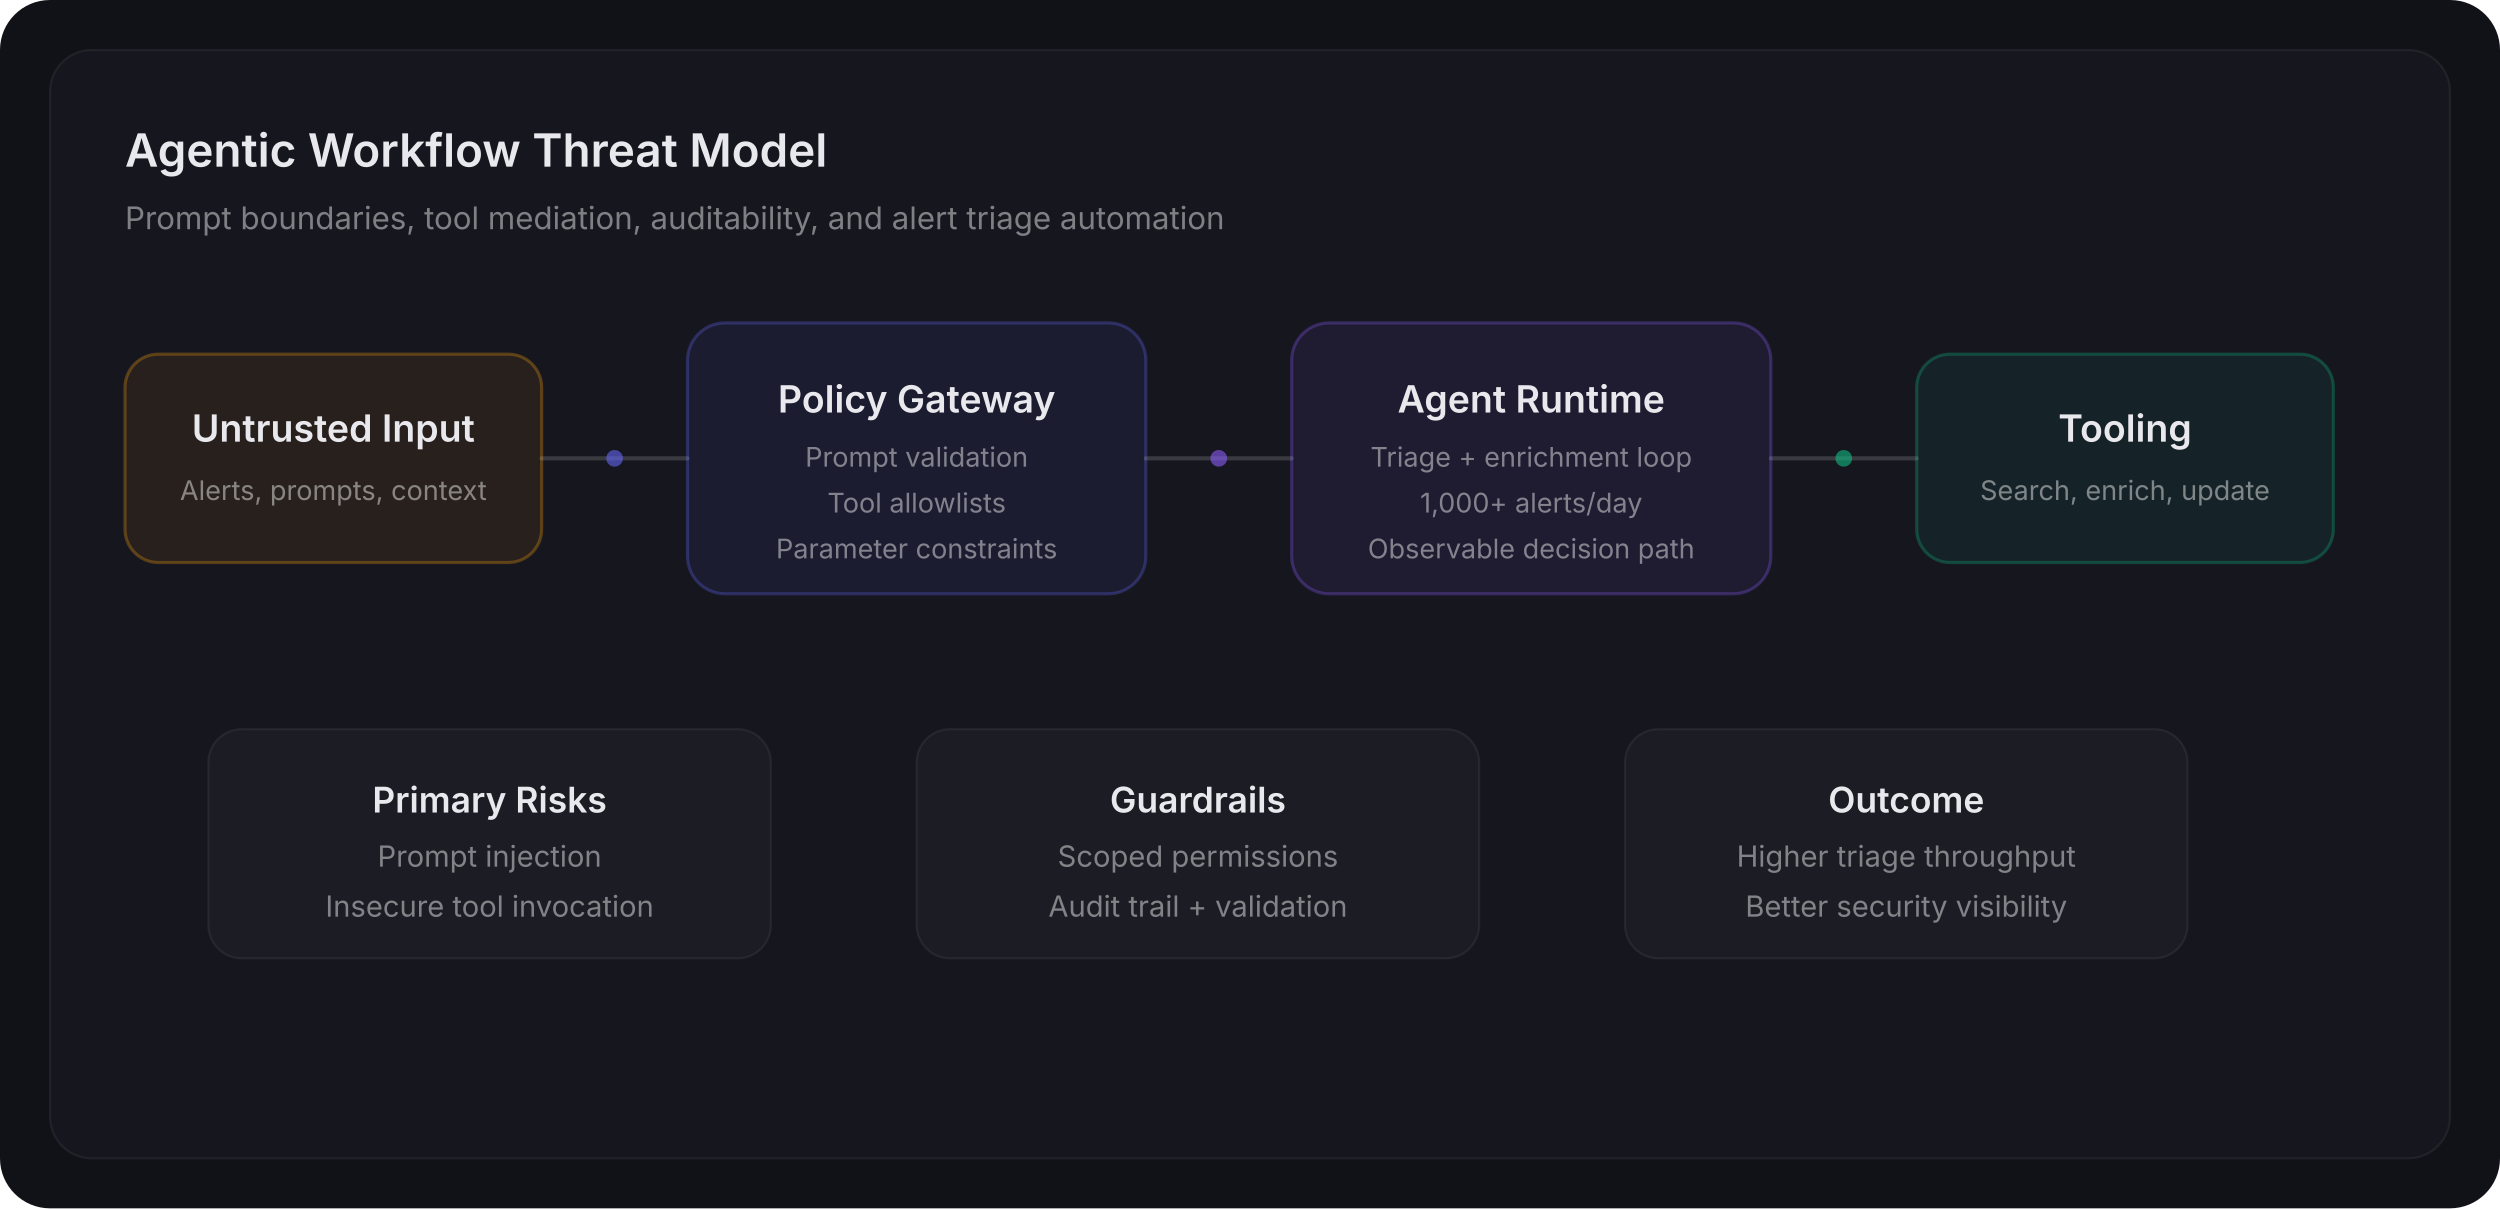
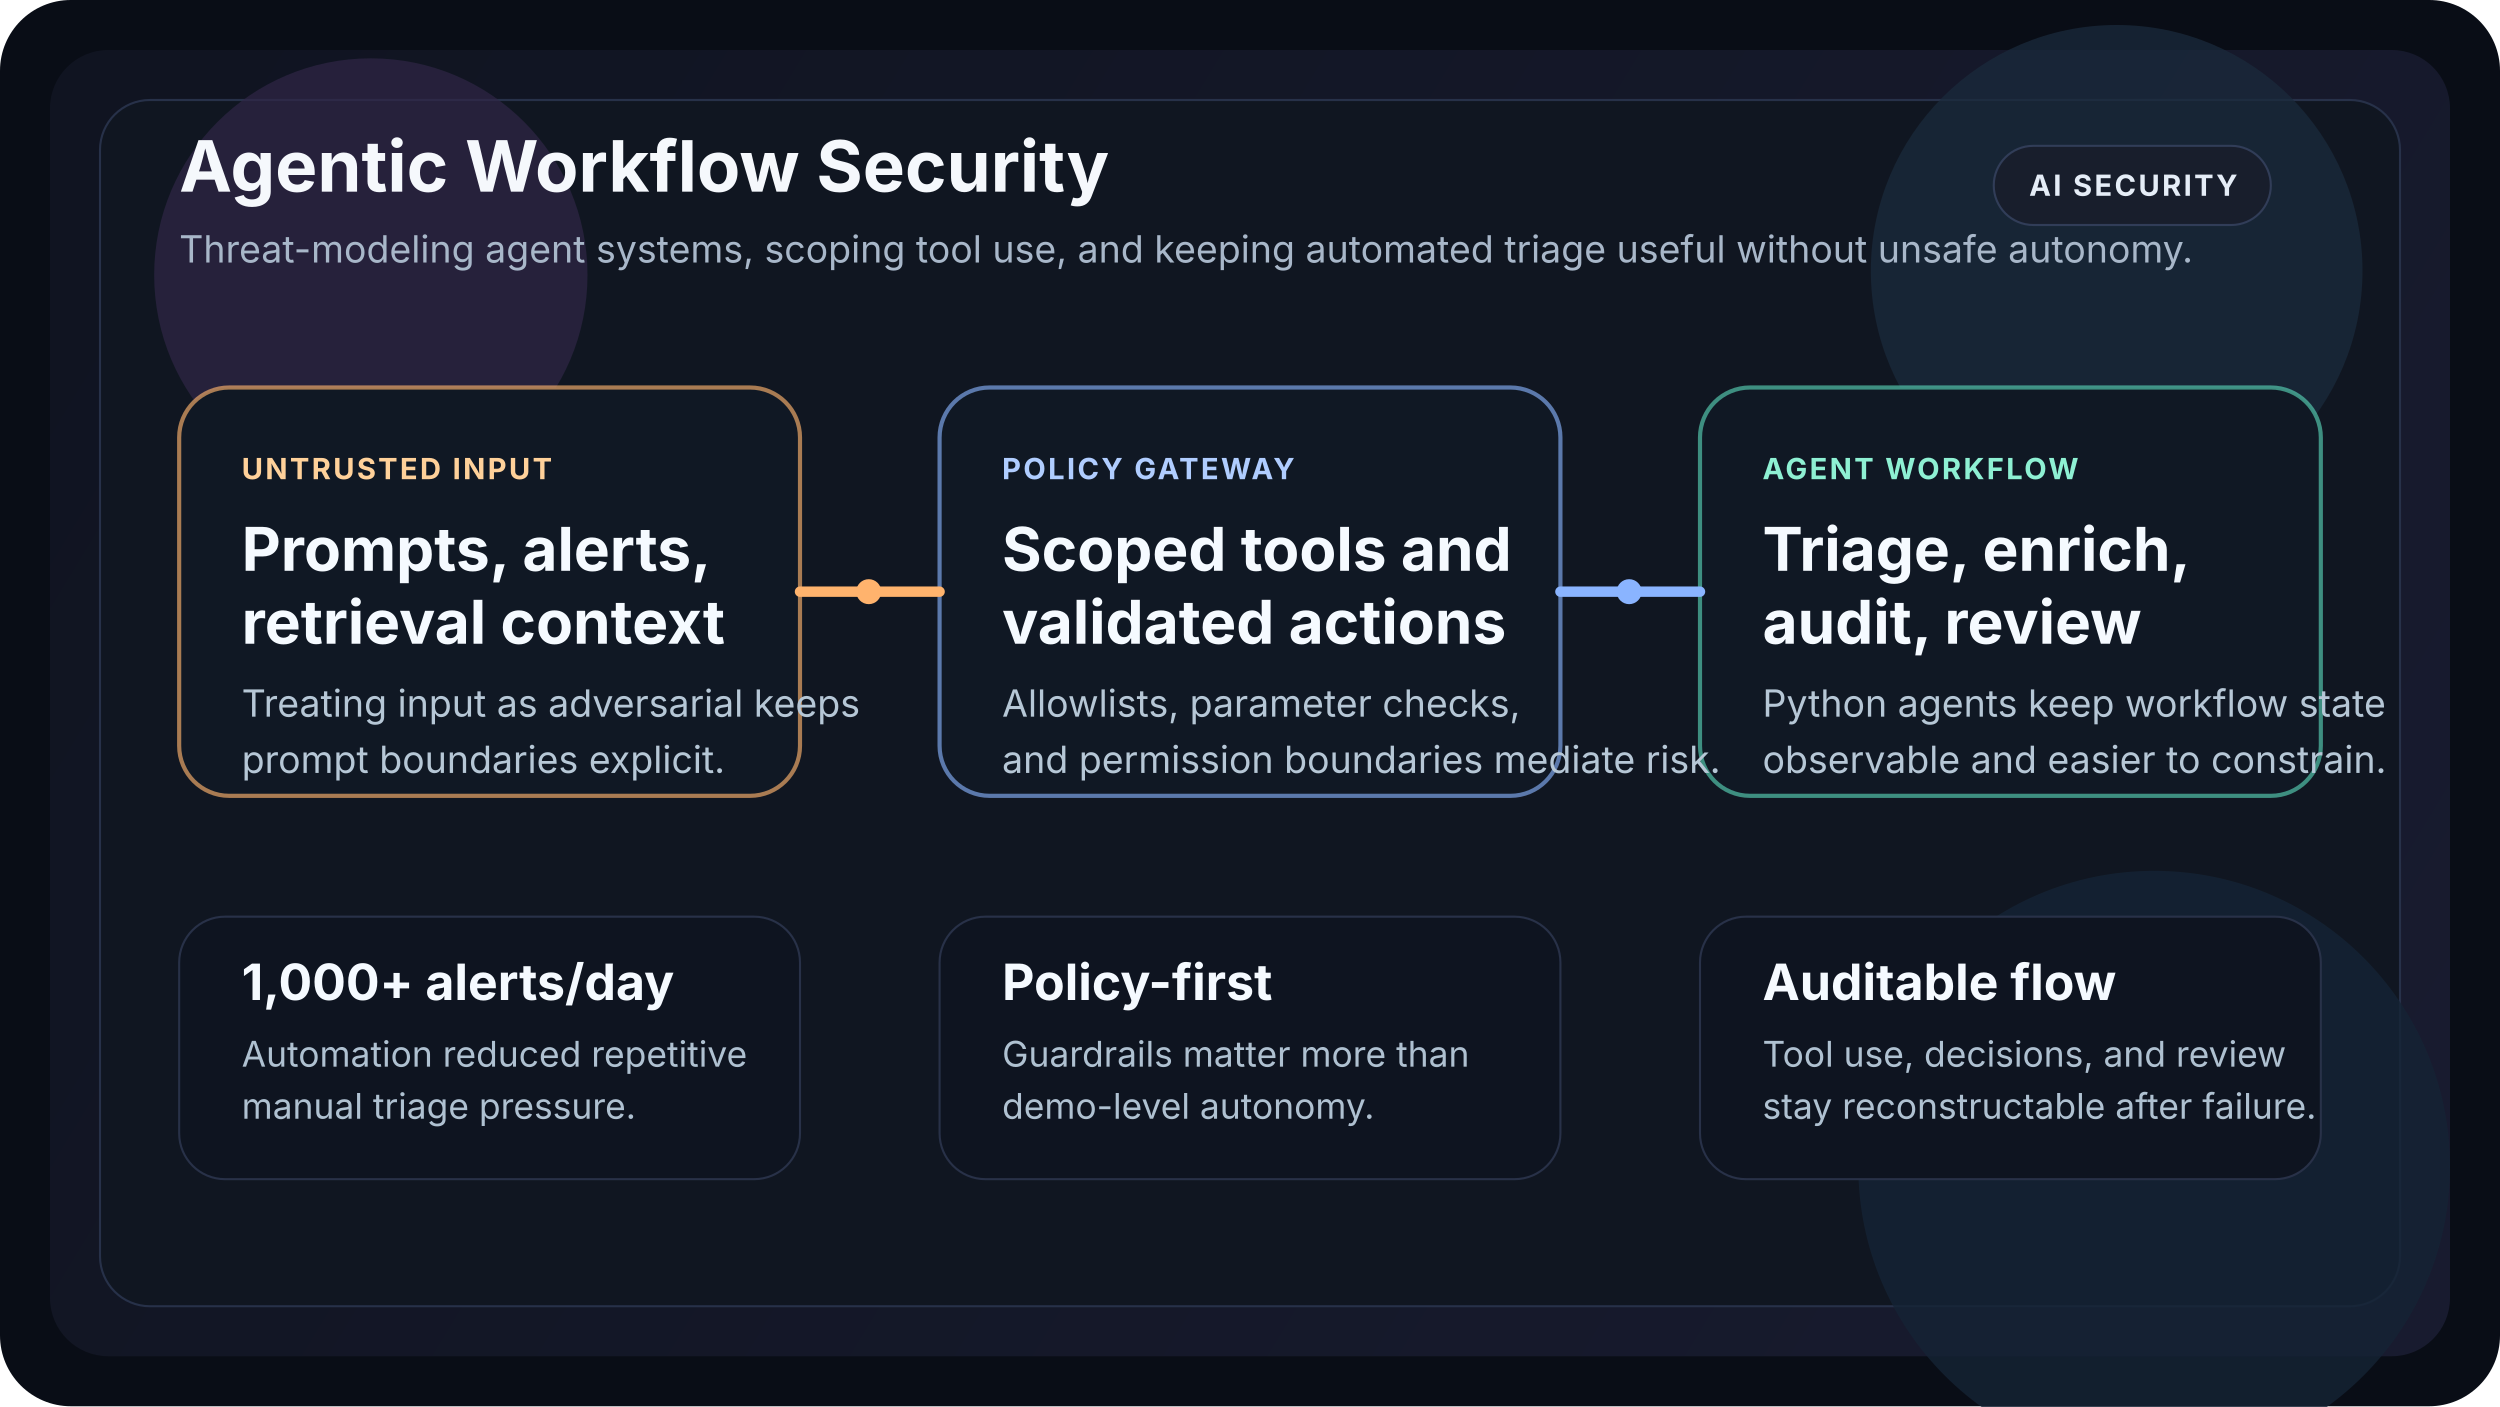
- <svg xmlns="http://www.w3.org/2000/svg" viewBox="0 0 1200 580" fill="none">
-   <rect width="1200" height="580" rx="24" fill="#111118" />
-   <rect x="24" y="24" width="1152" height="532" rx="20" fill="#16161f" stroke="rgba(255,255,255,0.06)" />
-   <text x="60" y="80" fill="#e8e8ed" font-family="Inter, system-ui, sans-serif" font-size="22" font-weight="600">Agentic Workflow Threat Model</text>
-   <text x="60" y="110" fill="rgba(255,255,255,0.45)" font-family="Inter, system-ui, sans-serif" font-size="15">Prompt boundaries, tool mediation, auditability, and alert triage automation</text>
-   <rect x="60" y="170" width="200" height="100" rx="16" fill="rgba(245,158,11,0.08)" stroke="rgba(245,158,11,0.3)" stroke-width="1.5" />
-   <text x="160" y="212" text-anchor="middle" fill="#e8e8ed" font-family="Inter, system-ui, sans-serif" font-size="18" font-weight="600">Untrusted Input</text>
-   <text x="160" y="240" text-anchor="middle" fill="rgba(255,255,255,0.45)" font-family="Inter, system-ui, sans-serif" font-size="13">Alerts, prompts, context</text>
-   <rect x="330" y="155" width="220" height="130" rx="18" fill="rgba(99,102,241,0.08)" stroke="rgba(99,102,241,0.3)" stroke-width="1.5" />
-   <text x="440" y="198" text-anchor="middle" fill="#e8e8ed" font-family="Inter, system-ui, sans-serif" font-size="18" font-weight="600">Policy Gateway</text>
-   <text x="440" y="224" text-anchor="middle" fill="rgba(255,255,255,0.45)" font-family="Inter, system-ui, sans-serif" font-size="13">Prompt validation</text>
-   <text x="440" y="246" text-anchor="middle" fill="rgba(255,255,255,0.45)" font-family="Inter, system-ui, sans-serif" font-size="13">Tool allowlists</text>
-   <text x="440" y="268" text-anchor="middle" fill="rgba(255,255,255,0.45)" font-family="Inter, system-ui, sans-serif" font-size="13">Parameter constraints</text>
-   <rect x="620" y="155" width="230" height="130" rx="18" fill="rgba(139,92,246,0.08)" stroke="rgba(139,92,246,0.3)" stroke-width="1.5" />
-   <text x="735" y="198" text-anchor="middle" fill="#e8e8ed" font-family="Inter, system-ui, sans-serif" font-size="18" font-weight="600">Agent Runtime</text>
-   <text x="735" y="224" text-anchor="middle" fill="rgba(255,255,255,0.45)" font-family="Inter, system-ui, sans-serif" font-size="13">Triage + enrichment loop</text>
-   <text x="735" y="246" text-anchor="middle" fill="rgba(255,255,255,0.45)" font-family="Inter, system-ui, sans-serif" font-size="13">1,000+ alerts/day</text>
-   <text x="735" y="268" text-anchor="middle" fill="rgba(255,255,255,0.45)" font-family="Inter, system-ui, sans-serif" font-size="13">Observable decision path</text>
-   <rect x="920" y="170" width="200" height="100" rx="16" fill="rgba(16,185,129,0.08)" stroke="rgba(16,185,129,0.3)" stroke-width="1.5" />
-   <text x="1020" y="212" text-anchor="middle" fill="#e8e8ed" font-family="Inter, system-ui, sans-serif" font-size="18" font-weight="600">Tooling</text>
-   <text x="1020" y="240" text-anchor="middle" fill="rgba(255,255,255,0.45)" font-family="Inter, system-ui, sans-serif" font-size="13">Search, enrich, update</text>
-   <path d="M260 220H330" stroke="rgba(255,255,255,0.15)" stroke-width="2" stroke-linecap="round" />
-   <path d="M550 220H620" stroke="rgba(255,255,255,0.15)" stroke-width="2" stroke-linecap="round" />
-   <path d="M850 220H920" stroke="rgba(255,255,255,0.15)" stroke-width="2" stroke-linecap="round" />
-   <circle cx="295" cy="220" r="4" fill="rgba(99,102,241,0.6)" />
-   <circle cx="585" cy="220" r="4" fill="rgba(139,92,246,0.6)" />
-   <circle cx="885" cy="220" r="4" fill="rgba(16,185,129,0.6)" />
-   <rect x="100" y="350" width="270" height="110" rx="16" fill="rgba(255,255,255,0.03)" stroke="rgba(255,255,255,0.06)" />
-   <text x="235" y="390" text-anchor="middle" fill="#e8e8ed" font-family="Inter, system-ui, sans-serif" font-size="17" font-weight="600">Primary Risks</text>
-   <text x="235" y="416" text-anchor="middle" fill="rgba(255,255,255,0.45)" font-family="Inter, system-ui, sans-serif" font-size="14">Prompt injection</text>
-   <text x="235" y="440" text-anchor="middle" fill="rgba(255,255,255,0.45)" font-family="Inter, system-ui, sans-serif" font-size="14">Insecure tool invocation</text>
-   <rect x="440" y="350" width="270" height="110" rx="16" fill="rgba(255,255,255,0.03)" stroke="rgba(255,255,255,0.06)" />
-   <text x="575" y="390" text-anchor="middle" fill="#e8e8ed" font-family="Inter, system-ui, sans-serif" font-size="17" font-weight="600">Guardrails</text>
-   <text x="575" y="416" text-anchor="middle" fill="rgba(255,255,255,0.45)" font-family="Inter, system-ui, sans-serif" font-size="14">Scoped permissions</text>
-   <text x="575" y="440" text-anchor="middle" fill="rgba(255,255,255,0.45)" font-family="Inter, system-ui, sans-serif" font-size="14">Audit trail + validation</text>
-   <rect x="780" y="350" width="270" height="110" rx="16" fill="rgba(255,255,255,0.03)" stroke="rgba(255,255,255,0.06)" />
-   <text x="915" y="390" text-anchor="middle" fill="#e8e8ed" font-family="Inter, system-ui, sans-serif" font-size="17" font-weight="600">Outcome</text>
-   <text x="915" y="416" text-anchor="middle" fill="rgba(255,255,255,0.45)" font-family="Inter, system-ui, sans-serif" font-size="14">Higher triage throughput</text>
-   <text x="915" y="440" text-anchor="middle" fill="rgba(255,255,255,0.45)" font-family="Inter, system-ui, sans-serif" font-size="14">Better security visibility</text>
+ <svg xmlns="http://www.w3.org/2000/svg" width="1200" height="675" viewBox="0 0 1200 675" fill="none" role="img" aria-labelledby="title desc">
+   <defs>
+     <linearGradient id="bg-agentic" x1="84" y1="28" x2="1110" y2="650" gradientUnits="userSpaceOnUse">
+       <stop stop-color="#101421" />
+       <stop offset="1" stop-color="#181B2F" />
+     </linearGradient>
+   </defs>
+   <rect width="1200" height="675" rx="34" fill="#090D16" />
+   <rect x="24" y="24" width="1152" height="627" rx="28" fill="url(#bg-agentic)" />
+   <rect x="48" y="48" width="1104" height="579" rx="24" fill="#101621" stroke="#273149" />
+   <circle cx="178" cy="132" r="104" fill="#2F2547" fill-opacity="0.7" />
+   <circle cx="1016" cy="130" r="118" fill="#1A2A3C" fill-opacity="0.74" />
+   <circle cx="1034" cy="560" r="142" fill="#142435" fill-opacity="0.8" />
+   <text x="86" y="92" fill="#F5F8FC" font-family="Inter, Arial, sans-serif" font-size="34" font-weight="700">Agentic Workflow Security</text>
+   <text x="86" y="126" fill="#A8B7C9" font-family="Inter, Arial, sans-serif" font-size="18">Threat-modeling agent systems, scoping tool use, and keeping automated triage useful without unsafe autonomy.</text>
+   <rect x="957" y="70" width="133" height="38" rx="19" fill="#181E2C" stroke="#313D58" />
+   <text x="1024" y="94" text-anchor="middle" fill="#E5EDF7" font-family="Inter, Arial, sans-serif" font-size="14" font-weight="700" letter-spacing="0.08em">AI SECURITY</text>
+   <rect x="86" y="186" width="298" height="196" rx="24" fill="#101824" stroke="#FFB36D" stroke-opacity="0.64" stroke-width="2" />
+   <rect x="451" y="186" width="298" height="196" rx="24" fill="#101824" stroke="#8AB4FF" stroke-opacity="0.62" stroke-width="2" />
+   <rect x="816" y="186" width="298" height="196" rx="24" fill="#101824" stroke="#60E6C4" stroke-opacity="0.58" stroke-width="2" />
+   <text x="116" y="230" fill="#FFD19A" font-family="Inter, Arial, sans-serif" font-size="14" font-weight="700" letter-spacing="0.08em">UNTRUSTED INPUT</text>
+   <text x="116" y="274" fill="#F5FAFF" font-family="Inter, Arial, sans-serif" font-size="29" font-weight="700">Prompts, alerts,</text>
+   <text x="116" y="309" fill="#F5FAFF" font-family="Inter, Arial, sans-serif" font-size="29" font-weight="700">retrieval context</text>
+   <text x="116" y="344" fill="#B6C7D6" font-family="Inter, Arial, sans-serif" font-size="18">Treating input as adversarial keeps</text>
+   <text x="116" y="371" fill="#B6C7D6" font-family="Inter, Arial, sans-serif" font-size="18">prompt boundaries explicit.</text>
+   <text x="481" y="230" fill="#B0CDFF" font-family="Inter, Arial, sans-serif" font-size="14" font-weight="700" letter-spacing="0.08em">POLICY GATEWAY</text>
+   <text x="481" y="274" fill="#F5FAFF" font-family="Inter, Arial, sans-serif" font-size="29" font-weight="700">Scoped tools and</text>
+   <text x="481" y="309" fill="#F5FAFF" font-family="Inter, Arial, sans-serif" font-size="29" font-weight="700">validated actions</text>
+   <text x="481" y="344" fill="#B6C7D6" font-family="Inter, Arial, sans-serif" font-size="18">Allowlists, parameter checks,</text>
+   <text x="481" y="371" fill="#B6C7D6" font-family="Inter, Arial, sans-serif" font-size="18">and permission boundaries mediate risk.</text>
+   <text x="846" y="230" fill="#8EF0D3" font-family="Inter, Arial, sans-serif" font-size="14" font-weight="700" letter-spacing="0.08em">AGENT WORKFLOW</text>
+   <text x="846" y="274" fill="#F5FAFF" font-family="Inter, Arial, sans-serif" font-size="29" font-weight="700">Triage, enrich,</text>
+   <text x="846" y="309" fill="#F5FAFF" font-family="Inter, Arial, sans-serif" font-size="29" font-weight="700">audit, review</text>
+   <text x="846" y="344" fill="#B6C7D6" font-family="Inter, Arial, sans-serif" font-size="18">Python agents keep workflow state</text>
+   <text x="846" y="371" fill="#B6C7D6" font-family="Inter, Arial, sans-serif" font-size="18">observable and easier to constrain.</text>
+   <path d="M384 284H451" stroke="#FFB36D" stroke-width="5" stroke-linecap="round" />
+   <path d="M749 284H816" stroke="#8AB4FF" stroke-width="5" stroke-linecap="round" />
+   <circle cx="417" cy="284" r="6" fill="#FFB36D" />
+   <circle cx="782" cy="284" r="6" fill="#8AB4FF" />
+   <rect x="86" y="440" width="298" height="126" rx="22" fill="#0E1420" stroke="#283148" />
+   <rect x="451" y="440" width="298" height="126" rx="22" fill="#0E1420" stroke="#283148" />
+   <rect x="816" y="440" width="298" height="126" rx="22" fill="#0E1420" stroke="#283148" />
+   <text x="116" y="480" fill="#F5FAFF" font-family="Inter, Arial, sans-serif" font-size="24" font-weight="700">1,000+ alerts/day</text>
+   <text x="116" y="512" fill="#AFC1D1" font-family="Inter, Arial, sans-serif" font-size="17">Automation reduced repetitive</text>
+   <text x="116" y="537" fill="#AFC1D1" font-family="Inter, Arial, sans-serif" font-size="17">manual triage pressure.</text>
+   <text x="481" y="480" fill="#F5FAFF" font-family="Inter, Arial, sans-serif" font-size="24" font-weight="700">Policy-first</text>
+   <text x="481" y="512" fill="#AFC1D1" font-family="Inter, Arial, sans-serif" font-size="17">Guardrails matter more than</text>
+   <text x="481" y="537" fill="#AFC1D1" font-family="Inter, Arial, sans-serif" font-size="17">demo-level autonomy.</text>
+   <text x="846" y="480" fill="#F5FAFF" font-family="Inter, Arial, sans-serif" font-size="24" font-weight="700">Auditable flow</text>
+   <text x="846" y="512" fill="#AFC1D1" font-family="Inter, Arial, sans-serif" font-size="17">Tool use, decisions, and review</text>
+   <text x="846" y="537" fill="#AFC1D1" font-family="Inter, Arial, sans-serif" font-size="17">stay reconstructable after failure.</text>
</svg>
